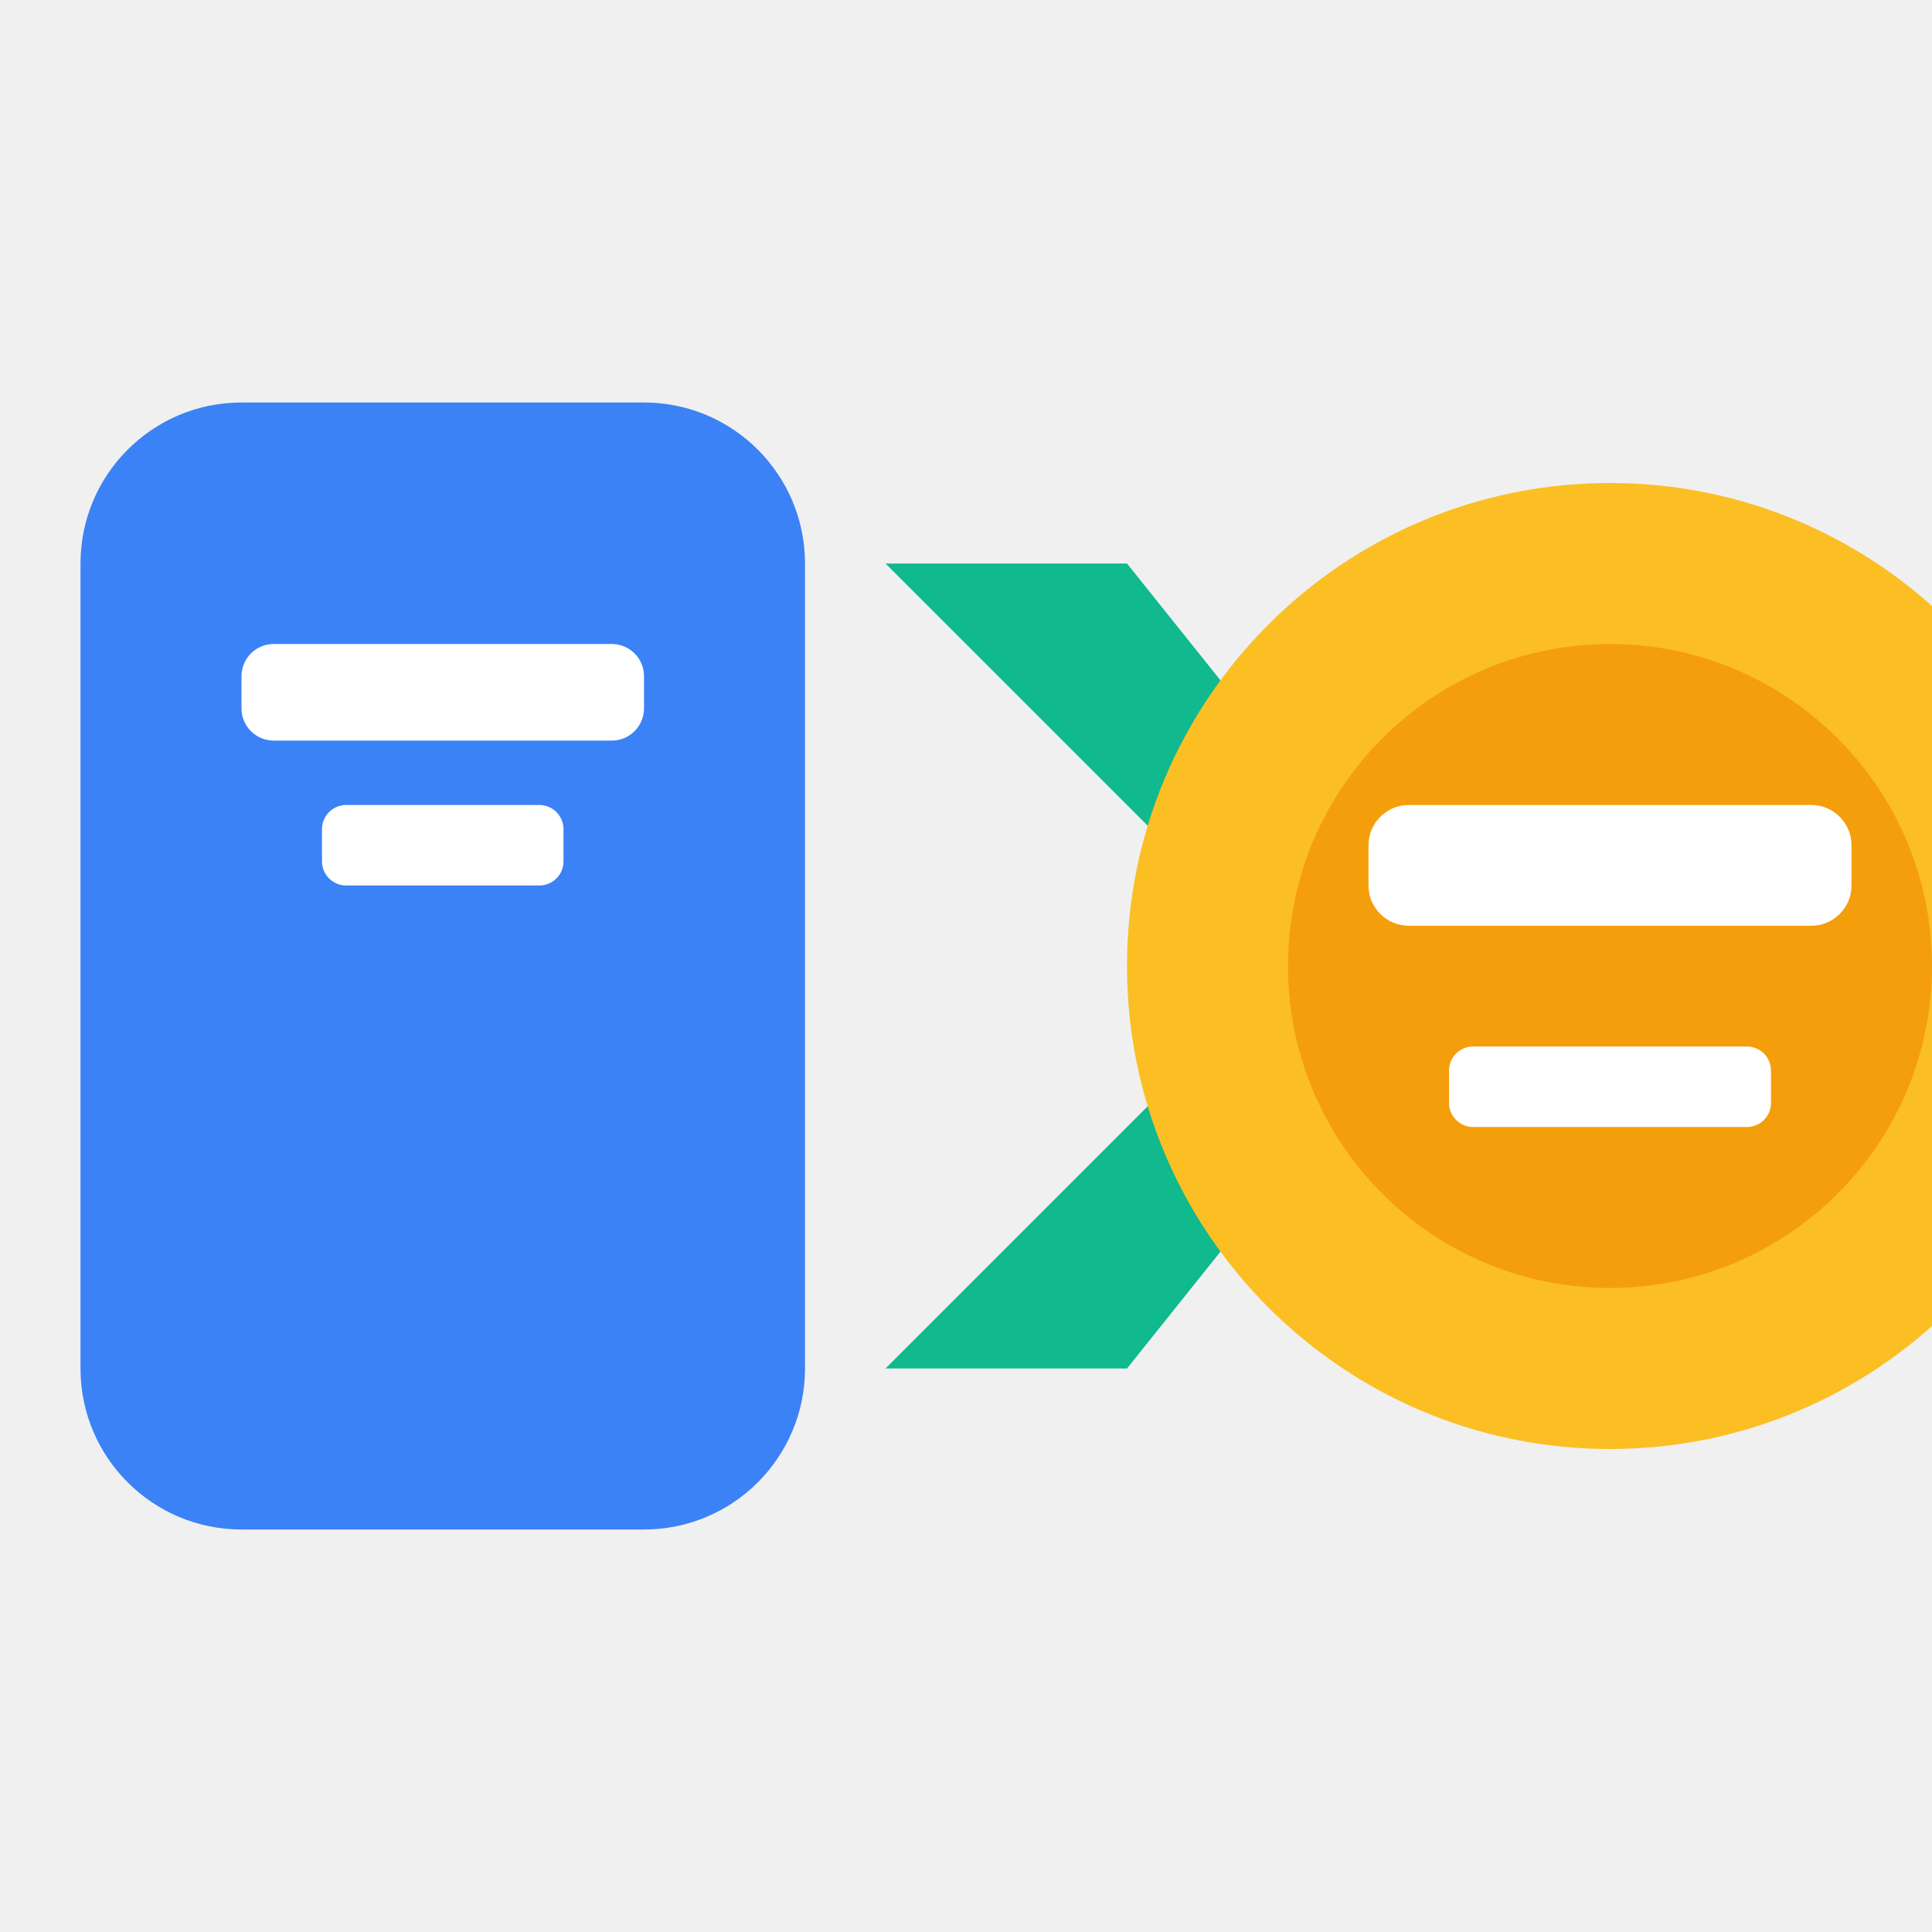
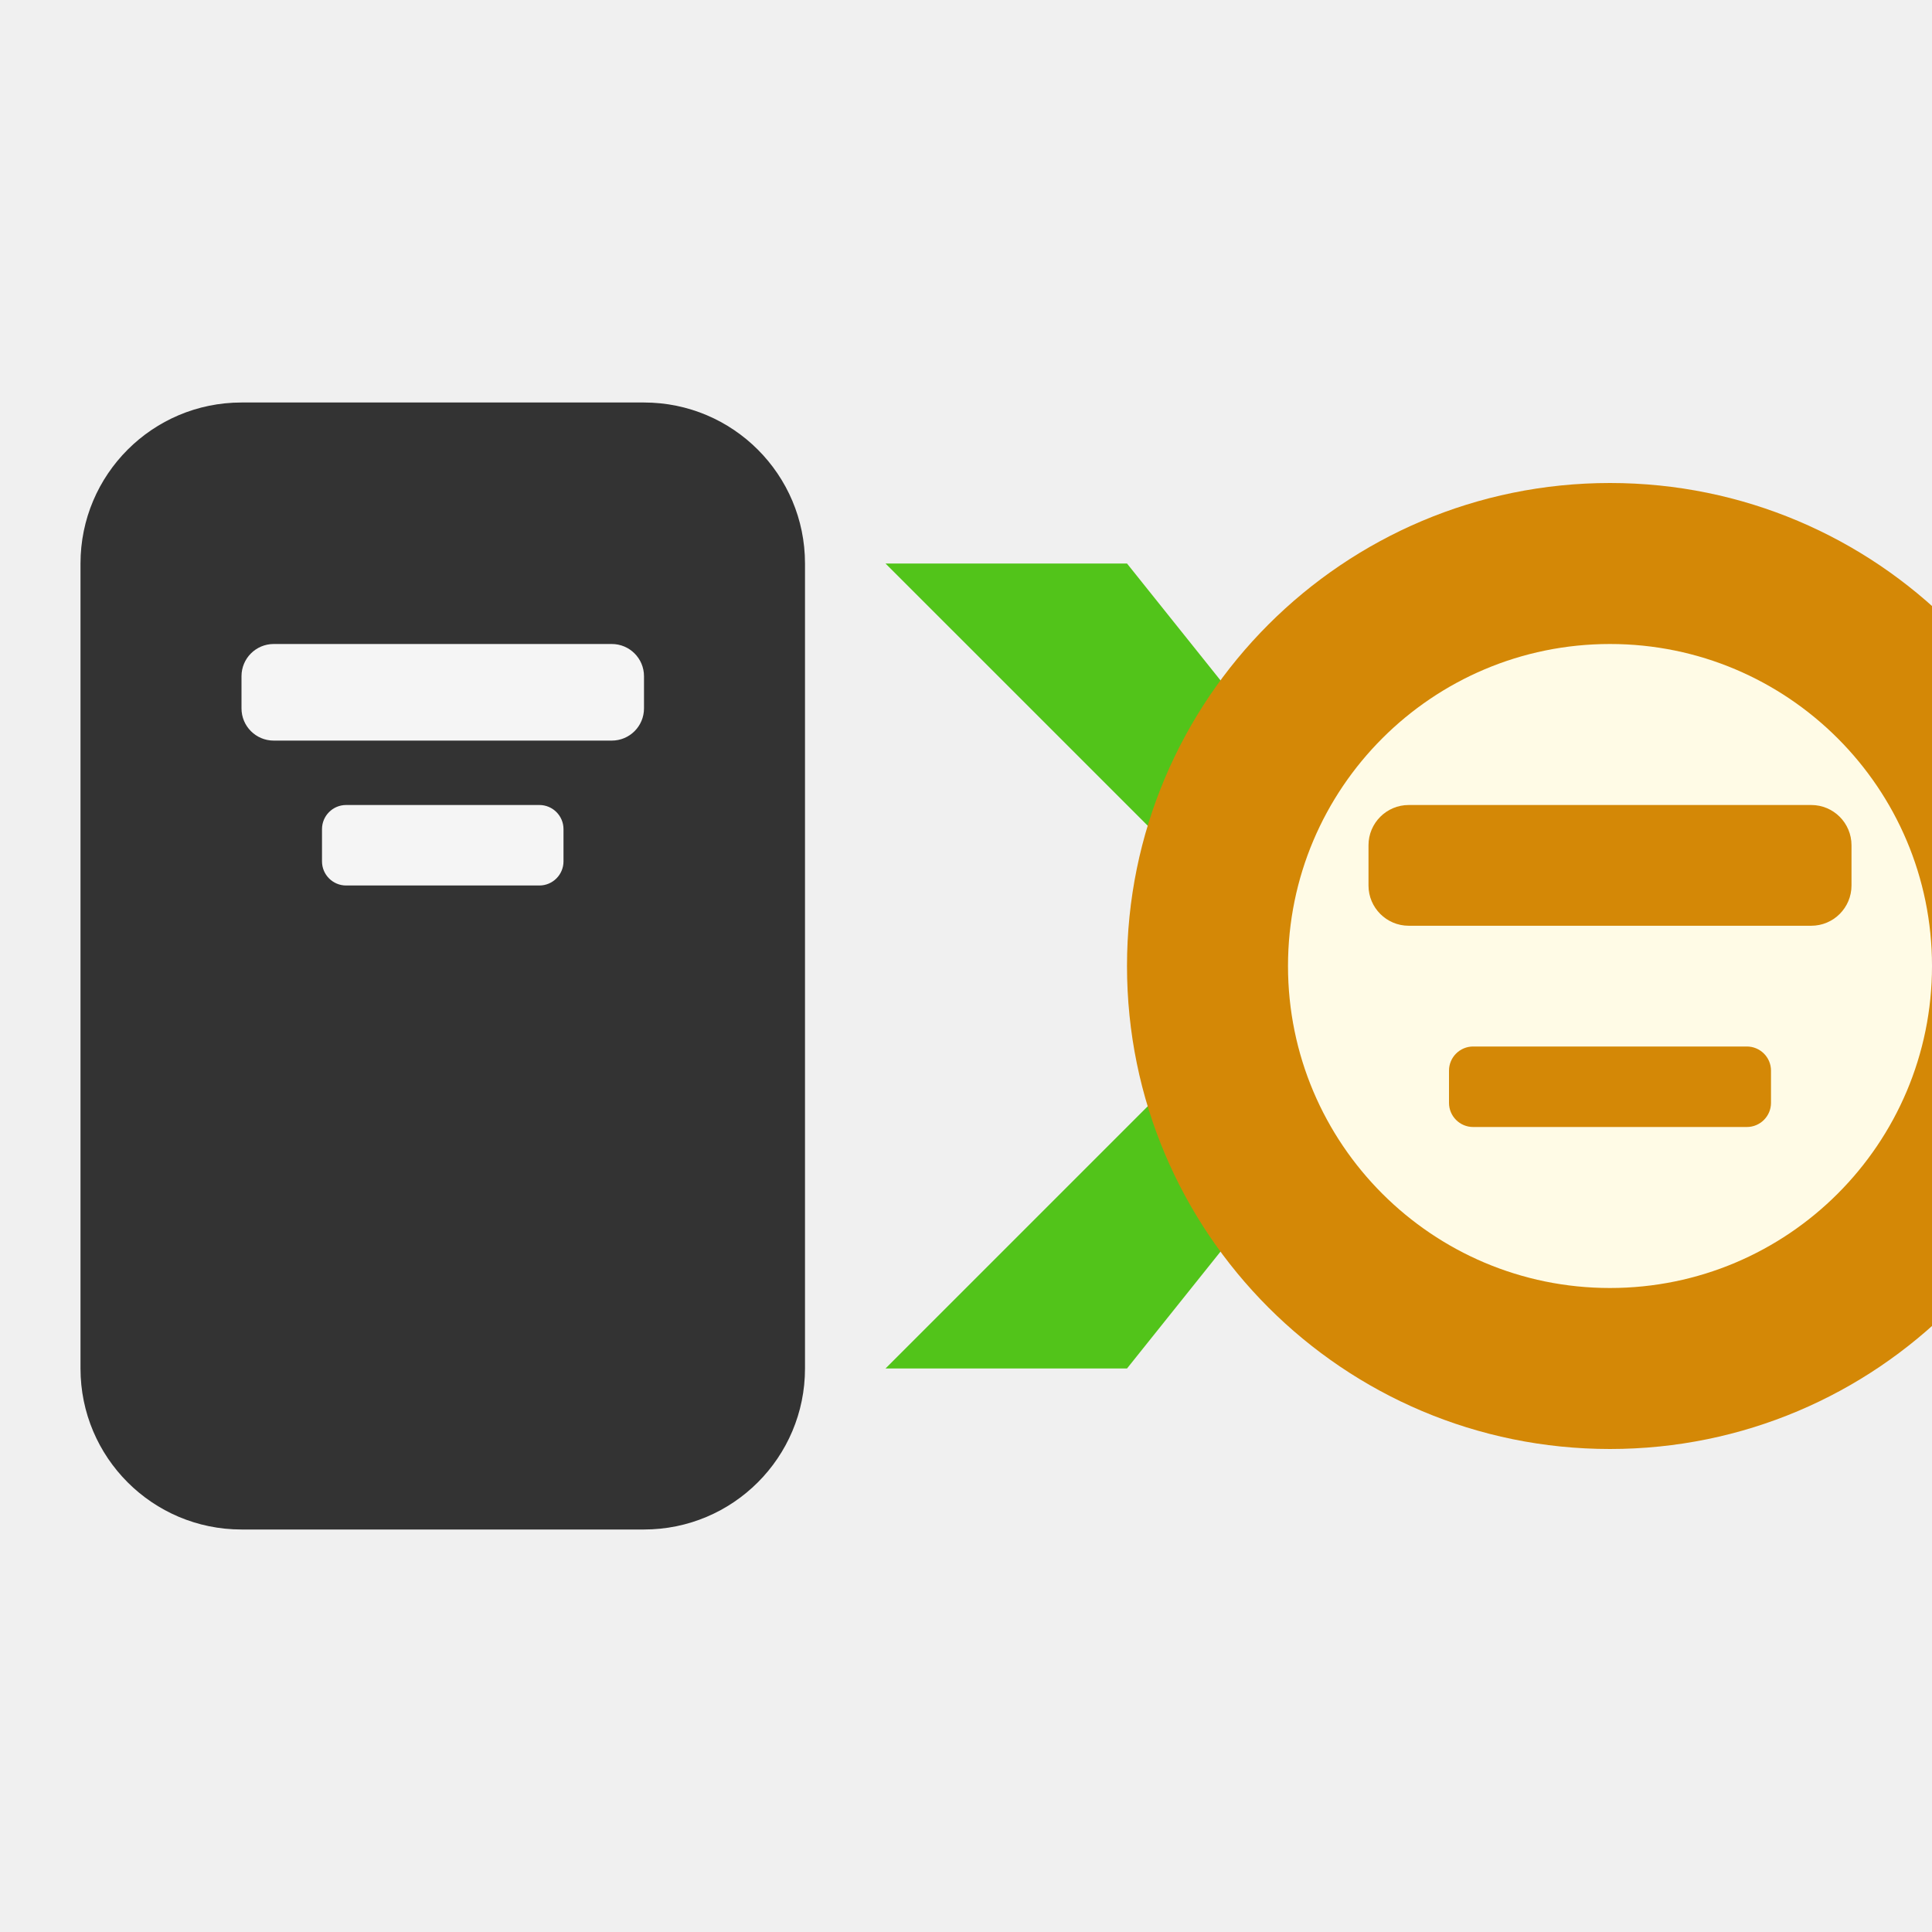
<svg xmlns="http://www.w3.org/2000/svg" viewBox="0 0 24 24">
-   <rect x="1" y="5" width="9" height="14" rx="2" fill="#3B82F6" />
-   <rect x="3" y="8" width="5" height="1.2" rx="0.4" fill="#fff" />
-   <rect x="4" y="10" width="3" height="1" rx="0.3" fill="#fff" />
-   <polygon points="11,7 16,12 11,17 14,17 18,12 14,7" fill="#10B98E" />
-   <circle cx="20" cy="12" r="6" fill="#FBBF24" />
-   <circle cx="20" cy="12" r="4" fill="#F59E0B" />
-   <rect x="17" y="10" width="6" height="1.5" rx="0.5" fill="#fff" />
-   <rect x="18" y="13" width="4" height="1" rx="0.3" fill="#fff" />
+   <rect x="1" y="5" width="9" height="14" rx="2" fill="#333333" />
+   <rect x="3" y="8" width="5" height="1.2" rx="0.4" fill="#F5F5F5" />
+   <rect x="4" y="10" width="3" height="1" rx="0.3" fill="#F5F5F5" />
+   <polygon points="11,7 16,12 11,17 14,17 18,12 14,7" fill="#52C41A" />
+   <circle cx="20" cy="12" r="6" fill="#D48806" />
+   <circle cx="20" cy="12" r="4" fill="#FFFBE6" />
+   <rect x="17" y="10" width="6" height="1.5" rx="0.5" fill="#D48806" />
+   <rect x="18" y="13" width="4" height="1" rx="0.3" fill="#D48806" />
</svg>
